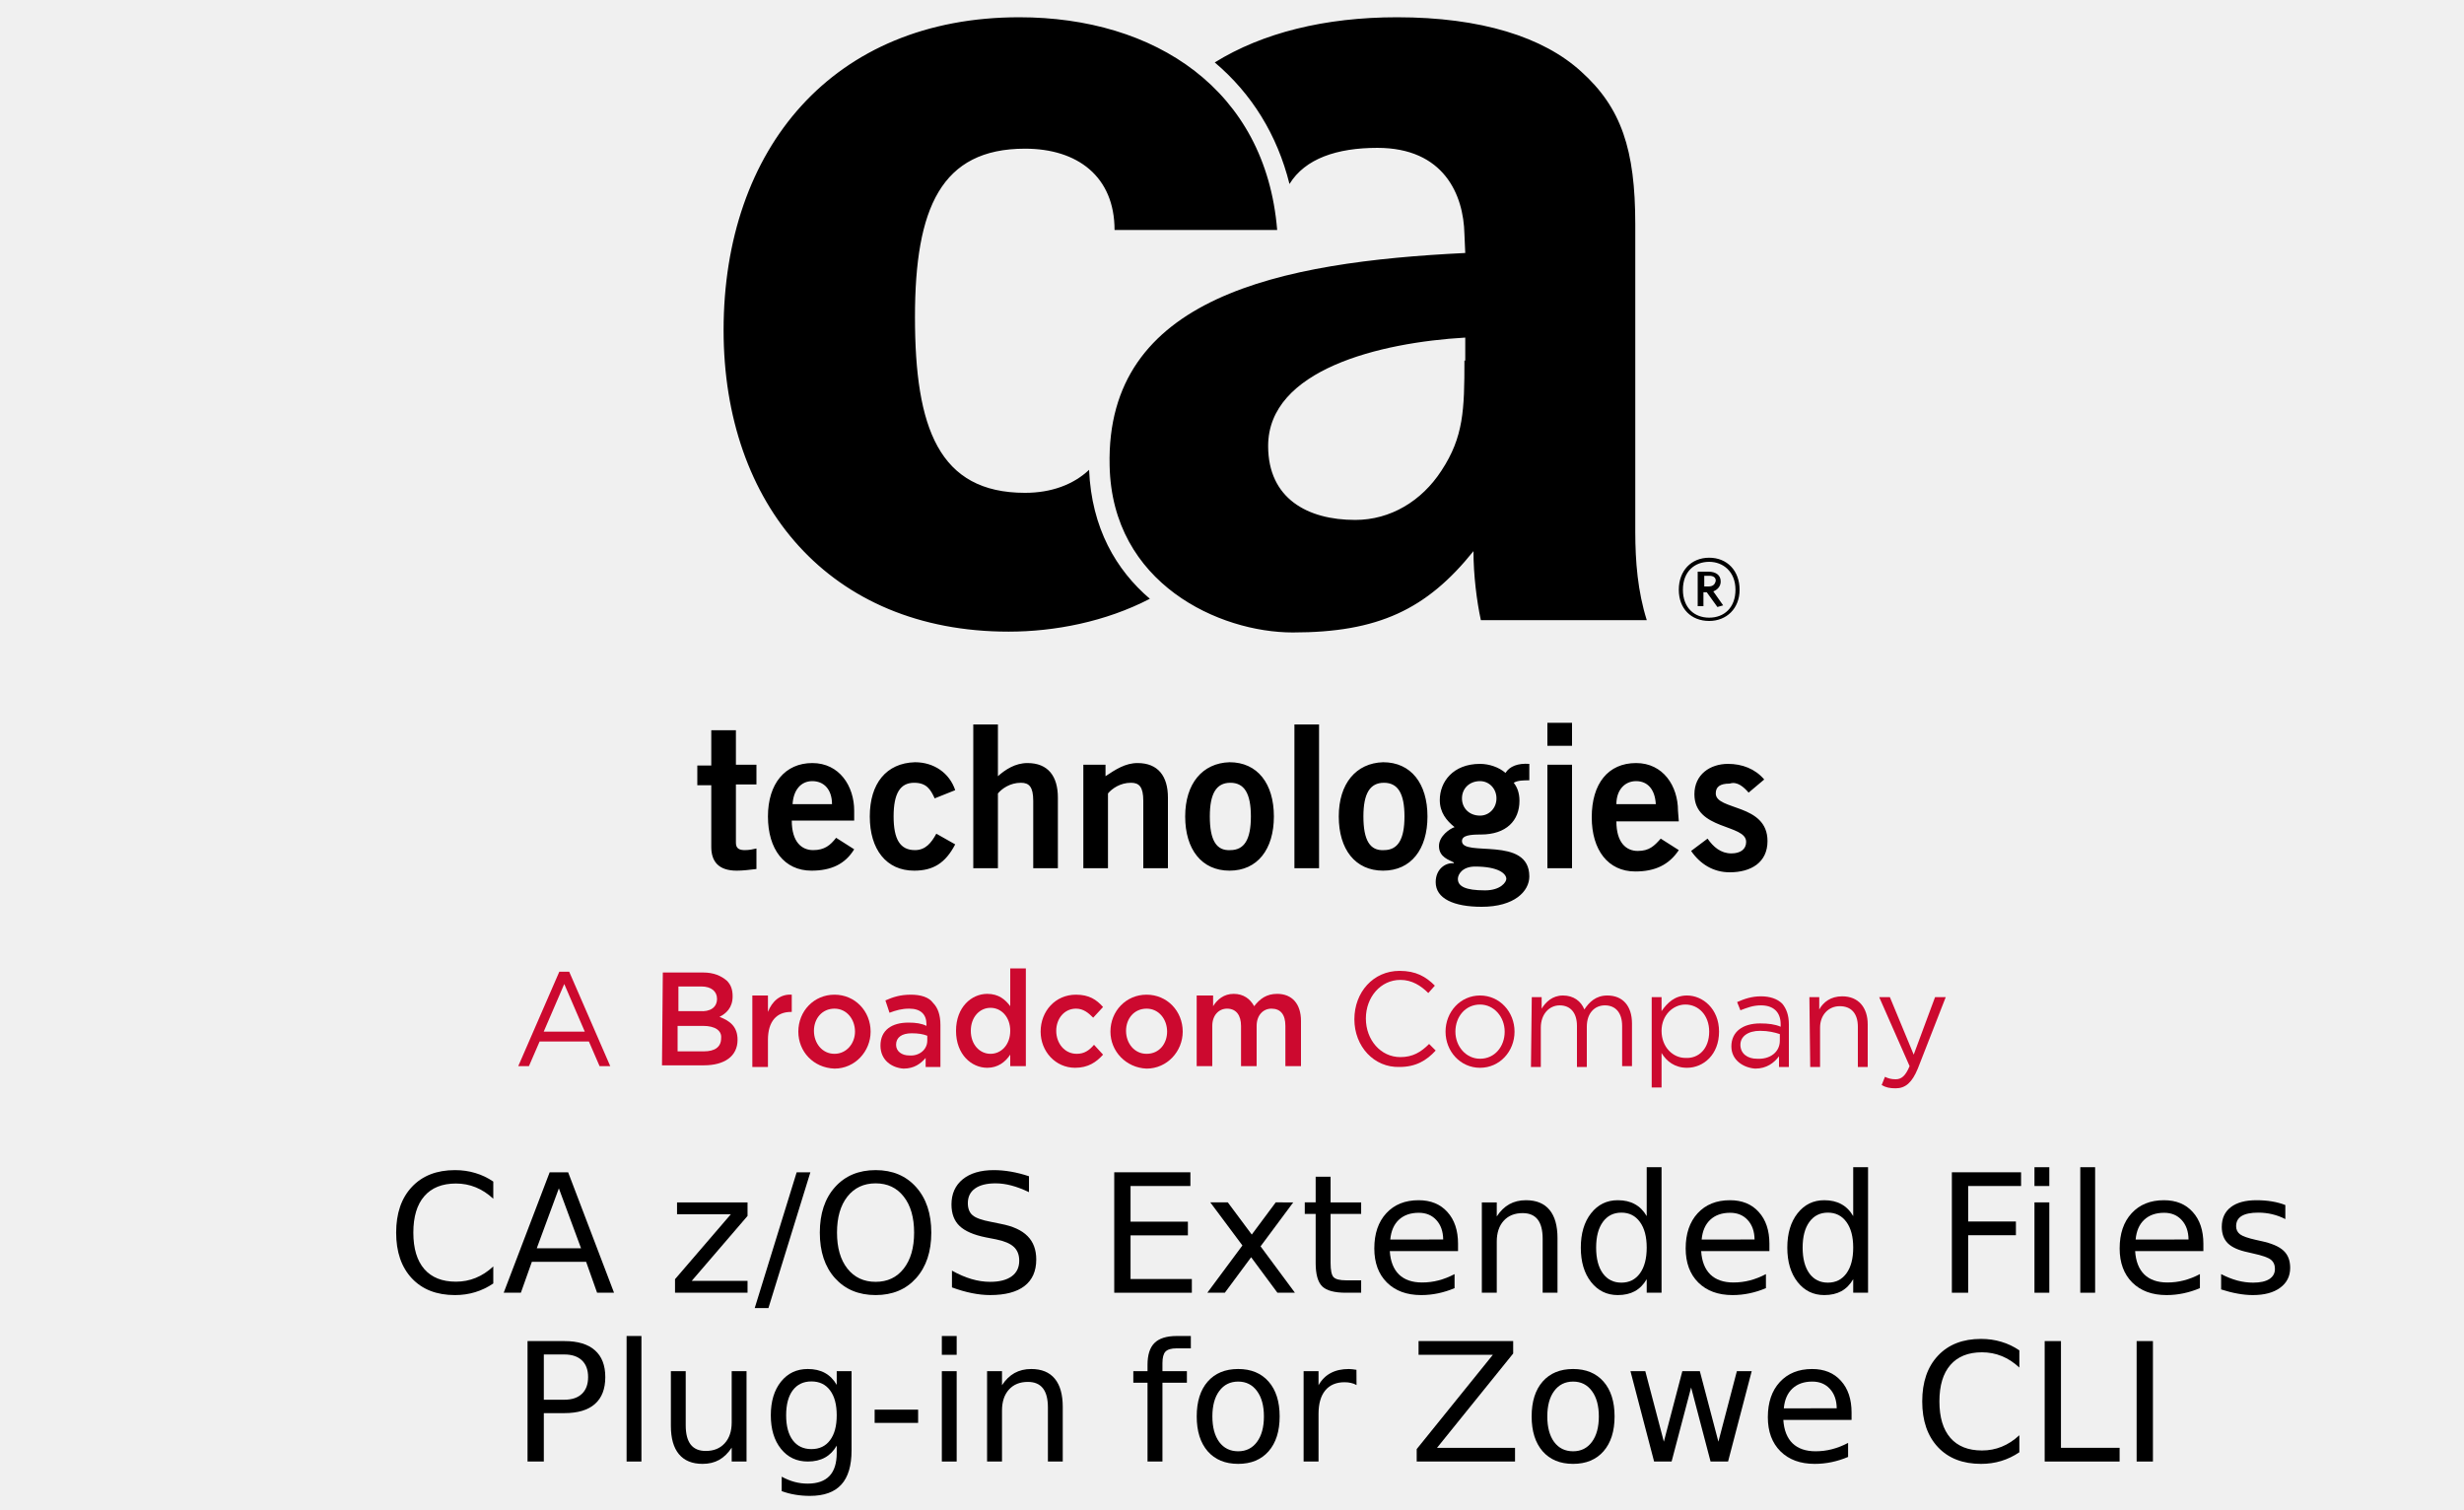
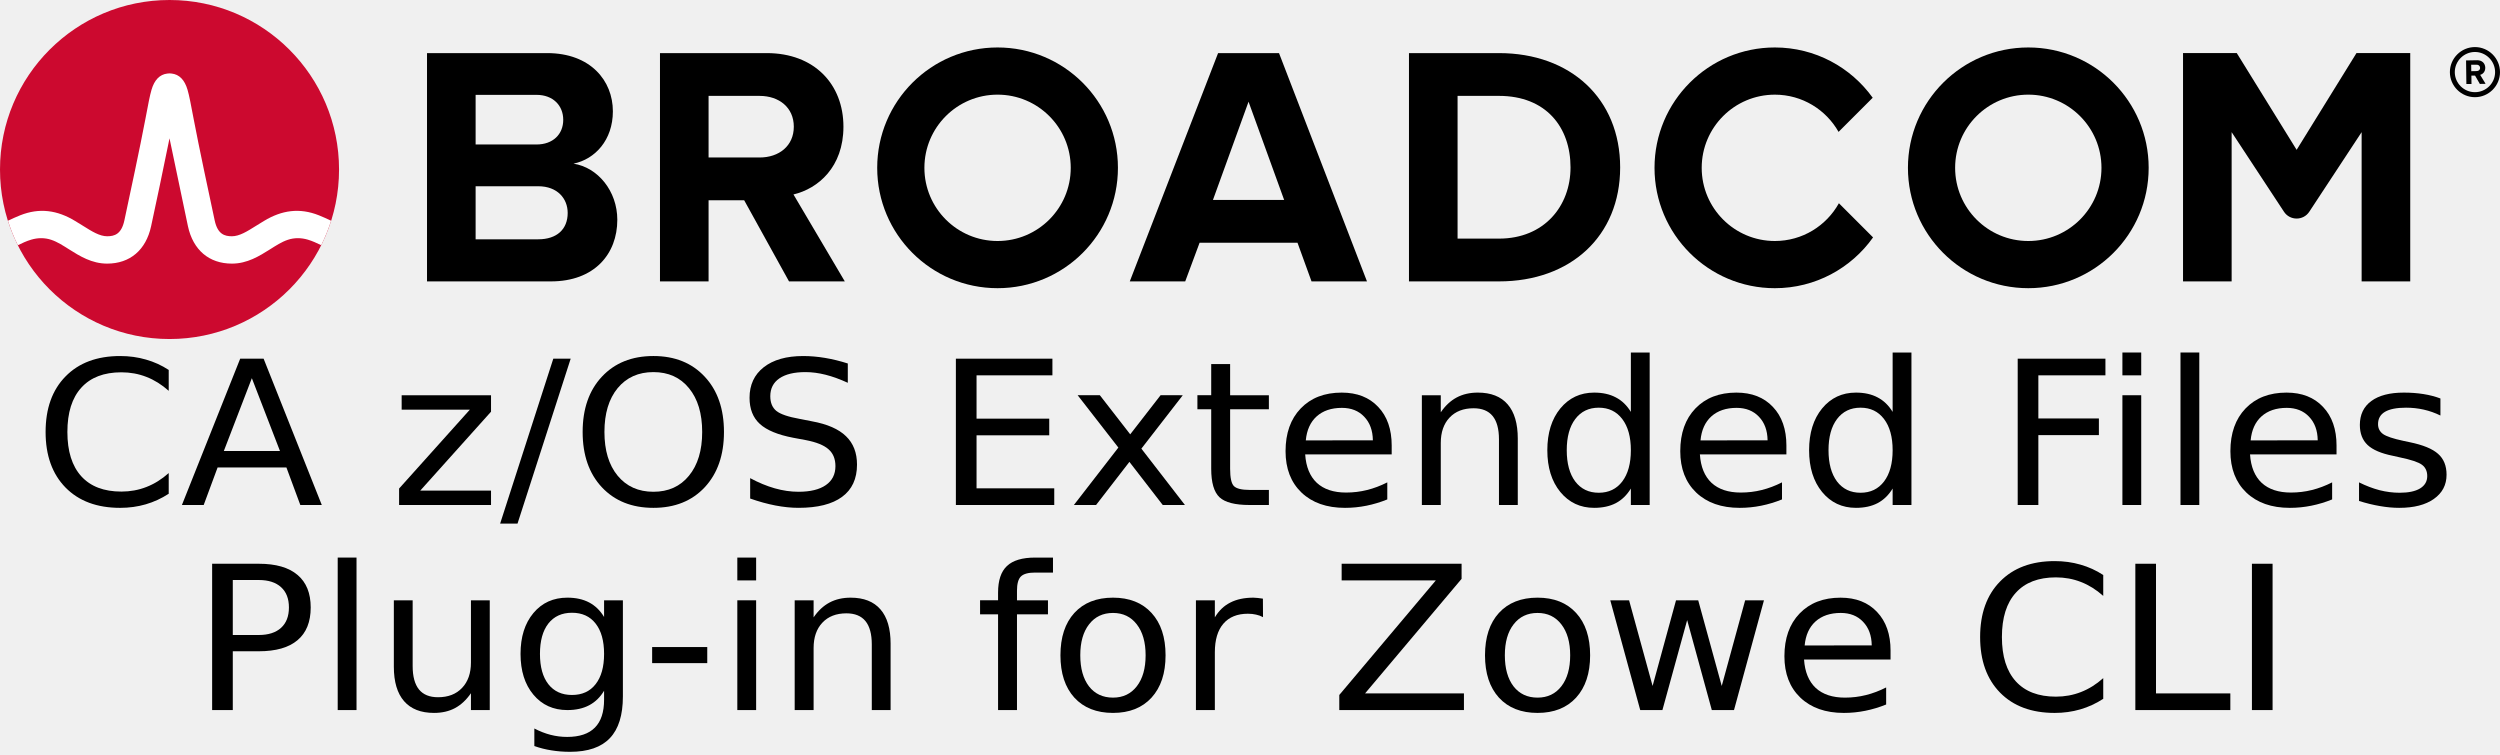
- <svg xmlns="http://www.w3.org/2000/svg" xml:space="preserve" style="enable-background:new 0 0 400 245;" viewBox="0 0 400 245" y="0px" x="0px" id="Layer_1" version="1.1">
-   <defs id="defs51" />
-   <style id="style2" type="text/css">
- 	.st0{fill-rule:evenodd;clip-rule:evenodd;fill:#CF4044;}
- 	.st1{fill:#000F9F;}
- 	.st2{fill:#CC092F;}
- 	.st3{font-family:'HelveticaNeue-Light';}
- 	.st4{font-size:26.818px;}
- 	.st5{fill:#4C83C3;}
- </style>
-   <g id="g38" transform="matrix(1.33333,0,0,-1.33333,0,489.6)">
-     <path id="path4" d="m 212.9,270.7 1.9,1.6 c -1.1,1.3 -2.7,1.9 -4.4,1.9 -2.2,0 -4.1,-1.3 -4.1,-3.7 0,-4.4 6.3,-3.6 6.3,-5.8 0,-0.9 -0.7,-1.4 -1.8,-1.4 -1.3,0 -2.2,0.8 -2.9,1.8 l -2,-1.5 c 1.1,-1.6 2.7,-2.6 4.7,-2.6 2.6,0 4.6,1.2 4.6,3.8 0,4.6 -6.3,3.7 -6.3,5.8 0,0.8 0.5,1.2 1.7,1.2 0.9,0.3 1.7,-0.4 2.3,-1.1 m -1.1,24.7 c 0,2.3 -1.5,3.9 -3.7,3.9 -2.2,0 -3.7,-1.6 -3.7,-3.9 0,-2.3 1.5,-3.8 3.7,-3.8 2.1,0 3.7,1.5 3.7,3.8 m -0.5,0 c 0,-2.2 -1.4,-3.4 -3.2,-3.4 -1.8,0 -3.2,1.2 -3.2,3.4 0,2.2 1.4,3.4 3.2,3.4 1.7,0 3.2,-1.2 3.2,-3.4 m -1.5,-1.9 -1.2,1.7 c 0.5,0.2 0.9,0.6 0.9,1.2 0,0.8 -0.6,1.2 -1.5,1.2 h -1.3 v -4.2 h 0.7 v 1.7 h 0.4 l 1.3,-1.8 z m -1.8,2.3 h -0.5 v 1.3 h 0.6 c 0.5,0 0.8,-0.2 0.8,-0.6 -0.1,-0.5 -0.4,-0.7 -0.9,-0.7 m -3.7,-27.3 c 0,3 -1.8,5.8 -5.1,5.8 -3.4,0 -5.4,-2.5 -5.4,-6.6 0,-4 2,-6.6 5.3,-6.6 2.4,0 4.1,0.8 5.3,2.6 l -2.2,1.4 c -0.8,-0.9 -1.4,-1.5 -2.8,-1.5 -1.4,0 -2.6,1 -2.6,3.6 h 7.6 z m -2.7,0.8 h -4.8 c 0,1.7 1,2.8 2.4,2.8 1.4,0 2.3,-1 2.4,-2.8 m -21.3,22.4 h 20.2 c -1.1,3.5 -1.4,7.1 -1.4,10.8 v 37.4 c 0,9.1 -1.7,14.2 -6.6,18.6 -4.6,4.2 -12.2,6.6 -22.4,6.6 -8.8,0 -16.4,-1.9 -22.2,-5.5 4.5,-3.8 7.6,-8.8 9.1,-14.8 1.9,3.1 5.8,4.4 10.7,4.4 8.1,0 10.5,-5.7 10.6,-10.5 l 0.1,-2.3 c -22.5,-1.1 -43.8,-5.3 -43.3,-25.9 0.3,-14.4 13.4,-20.3 22.3,-20.3 10.4,0 16.3,2.8 22,9.9 0,-2.9 0.4,-6.1 0.9,-8.4 m -2,31.6 c 0,-6 -0.1,-9.3 -2.8,-13.4 -2.4,-3.7 -6.2,-6 -10.5,-6 -5.8,0 -10.6,2.6 -10.6,9 0,9.3 13.6,12.6 24,13.2 v -2.8 z m -54.2,41.8 c -22.7,0 -36,-16 -36,-38.1 0,-21.2 12.9,-36.7 34.7,-36.7 5.6,0 11.8,1.2 17.2,4 -4.1,3.5 -7.1,8.6 -7.4,15.7 -1.9,-1.8 -4.6,-2.8 -7.8,-2.8 -10.5,0 -13.4,7.9 -13.4,21.4 0,13.3 3.2,20.5 13.4,20.5 6.4,0 10.9,-3.4 10.9,-9.9 h 19.8 c -1.4,17.1 -14.9,25.9 -31.4,25.9 M 86.6,278.2 V 274 h -1.7 v -2.4 h 1.7 v -7.5 c 0,-1.8 0.9,-2.9 3.1,-2.9 0.8,0 1.5,0.1 2.4,0.2 v 2.5 c -0.4,-0.1 -0.9,-0.2 -1.4,-0.2 -0.7,0 -1.1,0.2 -1.1,0.9 v 7.1 h 2.5 v 2.4 h -2.5 v 4.2 h -3 z m 6.9,-10.4 c 0,-4 2,-6.6 5.3,-6.6 2.4,0 4.1,0.8 5.2,2.6 l -2.2,1.4 c -0.7,-0.9 -1.4,-1.5 -2.8,-1.5 -1.4,0 -2.6,1 -2.6,3.6 h 7.6 v 1.2 c 0,3 -1.8,5.8 -5.1,5.8 -3.3,0 -5.4,-2.5 -5.4,-6.5 m 3,1.5 c 0.1,1.7 1,2.8 2.4,2.8 1.4,0 2.4,-1 2.4,-2.8 z m 9.4,-1.5 c 0,-4 2,-6.6 5.4,-6.6 2.3,0 3.8,0.9 5,3.2 l -2.3,1.3 c -0.6,-1.1 -1.3,-2 -2.6,-2 -1.8,0 -2.6,1.3 -2.6,4.1 0,2.8 0.8,4.1 2.5,4.1 1.5,0 2,-0.8 2.5,-1.9 l 2.5,1 c -0.7,2.1 -2.6,3.4 -4.9,3.4 -3.5,-0.1 -5.5,-2.6 -5.5,-6.6 m 15.6,11.2 h -3 v -17.5 h 3 v 9.1 c 0.5,0.6 1.5,1.3 2.8,1.3 1,0 1.5,-0.5 1.5,-2.2 v -8.2 h 3 v 8.6 c 0,2.6 -1.2,4.2 -3.7,4.2 -1.5,0 -2.7,-0.8 -3.6,-1.6 z m 13.1,-4.9 h -2.7 v -12.6 h 3 v 9.1 c 0.5,0.6 1.5,1.3 2.8,1.3 1,0 1.5,-0.5 1.5,-2.2 v -8.2 h 3 v 8.6 c 0,2.6 -1.2,4.2 -3.7,4.2 -1.5,0 -2.7,-0.8 -3.9,-1.6 z m 9.7,-6.3 c 0,-4 2,-6.6 5.4,-6.6 3.4,0 5.4,2.6 5.4,6.6 0,4 -2,6.6 -5.4,6.6 -3.3,-0.1 -5.4,-2.6 -5.4,-6.6 m 3,0 c 0,2.8 0.8,4.1 2.5,4.1 1.7,0 2.5,-1.3 2.5,-4.1 0,-2.8 -0.8,-4.1 -2.5,-4.1 -1.7,-0.1 -2.5,1.2 -2.5,4.1 m 13.3,11.2 h -3 v -17.5 h 3 v 4.4 z m 2.4,-11.2 c 0,-4 2,-6.6 5.4,-6.6 3.4,0 5.4,2.6 5.4,6.6 0,4 -2,6.6 -5.4,6.6 -3.3,-0.1 -5.4,-2.6 -5.4,-6.6 m 3,0 c 0,2.8 0.8,4.1 2.5,4.1 1.7,0 2.5,-1.3 2.5,-4.1 0,-2.8 -0.8,-4.1 -2.5,-4.1 -1.7,-0.1 -2.5,1.2 -2.5,4.1 m 8.8,-8 c 0,-2 2.2,-3 5.6,-3 4,0 5.8,1.9 5.8,3.7 0,5 -8.2,2.3 -8.2,4.3 0,0.7 1,0.8 2.3,0.8 3.1,0 4.7,1.7 4.7,4.1 0,1 -0.3,1.7 -0.7,2.2 0.5,0.3 1.2,0.3 1.9,0.3 v 2 c -1.4,0.1 -2.4,-0.3 -2.9,-1.1 -0.8,0.7 -2,1.1 -3.1,1.1 -3.3,0 -4.9,-2.2 -4.9,-4.4 0,-1.5 0.8,-2.5 1.8,-3.3 -0.6,-0.2 -1.9,-1.1 -1.9,-2.3 0,-1.4 1.3,-1.7 1.8,-2 v -0.1 c -1,0.1 -2.2,-0.7 -2.2,-2.3 M 178,270 c 0,1.2 0.9,2.1 2.2,2.1 1.1,0 2,-0.9 2,-2.1 0,-1.2 -0.9,-2.1 -2,-2.1 -1.3,0 -2.2,0.9 -2.2,2.1 m -0.5,-9.8 c 0,0.5 0.5,1.5 2.1,1.5 2.9,0 3.8,-0.9 3.8,-1.5 0,-0.4 -0.7,-1.4 -2.6,-1.4 -2.4,0 -3.3,0.5 -3.3,1.4 m 13.9,19 h -3 v -2.8 h 3 v 1.6 z m 0,-5.1 h -3 v -12.6 h 3 v 3.7 z" />
-     <path style="fill:#cc092f" id="path6" d="m 71.2,241.6 -2.5,5.8 -2.5,-5.8 z m -3.1,7.3 h 1.2 l 5,-11.5 H 73 l -1.3,3 h -6 l -1.3,-3 h -1.3 z" class="st2" />
-     <path style="fill:#cc092f" id="path8" d="m 85.6,242.3 h -3.1 v -3.1 h 3.2 c 1.3,0 2.1,0.5 2.1,1.6 v 0 c 0.1,0.9 -0.7,1.5 -2.2,1.5 m 1.7,3.3 c 0,0.9 -0.7,1.5 -1.9,1.5 h -2.8 v -3 h 2.6 c 1.2,-0.1 2.1,0.4 2.1,1.5 z m -6.6,3.2 h 4.9 c 1.3,0 2.2,-0.4 2.9,-1 0.5,-0.5 0.7,-1.1 0.7,-1.9 v 0 c 0,-1.4 -0.8,-2.1 -1.6,-2.5 1.3,-0.5 2.2,-1.2 2.2,-2.8 v 0 c 0,-2 -1.6,-3.1 -4.1,-3.1 h -5.1 z" class="st2" />
-     <path style="fill:#cc092f" id="path10" d="m 91.6,246 h 1.9 v -2 c 0.5,1.3 1.5,2.2 2.9,2.1 V 244 h -0.1 c -1.7,0 -2.8,-1.1 -2.8,-3.4 v -3.3 h -1.9 z" class="st2" />
-     <path style="fill:#cc092f" id="path12" d="m 104.1,241.6 v 0 c 0,1.5 -1,2.8 -2.5,2.8 -1.5,0 -2.5,-1.2 -2.5,-2.7 v 0 c 0,-1.5 1,-2.8 2.5,-2.8 1.5,0 2.5,1.3 2.5,2.7 m -6.9,0 v 0 c 0,2.5 1.9,4.5 4.4,4.5 2.5,0 4.4,-2 4.4,-4.5 v 0 c 0,-2.4 -1.9,-4.5 -4.4,-4.5 -2.6,0.1 -4.4,2.1 -4.4,4.5" class="st2" />
-     <path style="fill:#cc092f" id="path14" d="m 112.9,240.5 v 0.6 c -0.5,0.2 -1.1,0.3 -1.9,0.3 -1.2,0 -1.9,-0.5 -1.9,-1.4 v 0 c 0,-0.8 0.7,-1.3 1.6,-1.3 1.2,-0.1 2.2,0.7 2.2,1.8 m -5.7,-0.6 v 0 c 0,1.9 1.4,2.8 3.4,2.8 0.9,0 1.6,-0.1 2.2,-0.4 v 0.2 c 0,1.2 -0.7,1.9 -2.1,1.9 -0.9,0 -1.6,-0.2 -2.4,-0.5 l -0.5,1.5 c 0.9,0.4 1.8,0.7 3.1,0.7 1.2,0 2.2,-0.3 2.7,-1 0.6,-0.6 0.9,-1.5 0.9,-2.7 v -5.1 h -1.8 v 1.1 c -0.6,-0.7 -1.4,-1.3 -2.7,-1.3 -1.4,0.1 -2.8,1 -2.8,2.8" class="st2" />
-     <path style="fill:#cc092f" id="path16" d="m 123,241.7 v 0 c 0,1.7 -1.1,2.8 -2.4,2.8 -1.3,0 -2.4,-1.1 -2.4,-2.8 v 0 c 0,-1.7 1.1,-2.8 2.4,-2.8 1.3,0 2.4,1.1 2.4,2.8 m -6.6,0 v 0 c 0,2.9 1.9,4.5 3.8,4.5 1.4,0 2.2,-0.7 2.8,-1.5 v 4.6 h 1.9 V 237.4 H 123 v 1.4 c -0.6,-0.9 -1.5,-1.6 -2.8,-1.6 -1.9,0 -3.8,1.6 -3.8,4.5" class="st2" />
-     <path style="fill:#cc092f" id="path18" d="m 126.7,241.6 v 0 c 0,2.5 1.8,4.5 4.3,4.5 1.6,0 2.5,-0.6 3.3,-1.5 l -1.2,-1.3 c -0.6,0.6 -1.2,1.1 -2.1,1.1 -1.4,0 -2.4,-1.2 -2.4,-2.7 v 0 c 0,-1.5 1,-2.8 2.5,-2.8 0.9,0 1.5,0.4 2.1,1.1 l 1.1,-1.2 c -0.8,-0.9 -1.8,-1.6 -3.4,-1.6 -2.4,0 -4.2,2 -4.2,4.4" class="st2" />
-     <path style="fill:#cc092f" id="path20" d="m 142.1,241.6 v 0 c 0,1.5 -1,2.8 -2.5,2.8 -1.5,0 -2.5,-1.2 -2.5,-2.7 v 0 c 0,-1.5 1,-2.8 2.5,-2.8 1.6,0 2.5,1.3 2.5,2.7 m -6.9,0 v 0 c 0,2.5 1.9,4.5 4.4,4.5 2.5,0 4.4,-2 4.4,-4.5 v 0 c 0,-2.4 -1.9,-4.5 -4.4,-4.5 -2.5,0.1 -4.4,2.1 -4.4,4.5" class="st2" />
-     <path style="fill:#cc092f" id="path22" d="m 145.8,246 h 1.9 v -1.3 c 0.5,0.8 1.3,1.5 2.5,1.5 1.2,0 2,-0.6 2.5,-1.5 0.7,0.9 1.5,1.5 2.8,1.5 1.8,0 2.9,-1.2 2.9,-3.3 v -5.5 h -1.9 v 4.9 c 0,1.4 -0.6,2.1 -1.7,2.1 -1,0 -1.8,-0.8 -1.8,-2.1 v -4.9 h -1.9 v 4.9 c 0,1.3 -0.6,2.1 -1.7,2.1 -1,0 -1.8,-0.8 -1.8,-2.1 v -4.9 h -1.9 v 8.6 z" class="st2" />
-     <path style="fill:#cc092f" id="path24" d="m 164.9,243.1 v 0 c 0,3.3 2.3,5.9 5.5,5.9 2,0 3.2,-0.7 4.3,-1.8 l -0.8,-0.9 c -0.9,0.9 -2,1.6 -3.4,1.6 -2.4,0 -4.2,-2.1 -4.2,-4.7 v 0 c 0,-2.6 1.8,-4.7 4.2,-4.7 1.5,0 2.5,0.6 3.5,1.6 l 0.8,-0.8 c -1.1,-1.2 -2.4,-2 -4.4,-2 -3.1,-0.1 -5.5,2.5 -5.5,5.8" class="st2" />
-     <path style="fill:#cc092f" id="path26" d="m 183.2,241.6 v 0 c 0,1.8 -1.3,3.3 -3,3.3 -1.8,0 -3,-1.5 -3,-3.3 v 0 c 0,-1.8 1.3,-3.3 3,-3.3 1.8,0 3,1.5 3,3.3 m -7.2,0 v 0 c 0,2.4 1.8,4.4 4.2,4.4 2.4,0 4.2,-2 4.2,-4.4 v 0 c 0,-2.4 -1.8,-4.4 -4.2,-4.4 -2.4,0 -4.2,2 -4.2,4.4" class="st2" />
-     <path style="fill:#cc092f" id="path28" d="m 186.5,245.8 h 1.2 v -1.4 c 0.5,0.8 1.3,1.6 2.6,1.6 1.3,0 2.2,-0.7 2.6,-1.7 0.6,0.9 1.4,1.7 2.8,1.7 1.9,0 3,-1.3 3,-3.4 v -5.2 h -1.2 v 4.9 c 0,1.6 -0.8,2.5 -2.1,2.5 -1.2,0 -2.2,-0.9 -2.2,-2.6 v -4.9 H 192 v 5 c 0,1.6 -0.8,2.5 -2.1,2.5 -1.3,0 -2.3,-1.1 -2.3,-2.7 v -4.8 h -1.2 z" class="st2" />
-     <path style="fill:#cc092f" id="path30" d="m 208.1,241.6 v 0 c 0,2 -1.3,3.3 -2.9,3.3 -1.5,0 -2.9,-1.3 -2.9,-3.2 v 0 c 0,-2 1.4,-3.3 2.9,-3.3 1.6,-0.1 2.9,1.1 2.9,3.2 m -7,4.2 h 1.2 v -1.7 c 0.7,1 1.6,1.9 3.1,1.9 1.9,0 3.9,-1.6 3.9,-4.4 v 0 c 0,-2.8 -1.9,-4.4 -3.9,-4.4 -1.5,0 -2.5,0.8 -3.1,1.8 v -4.2 h -1.2 z" class="st2" />
-     <path style="fill:#cc092f" id="path32" d="m 216.7,240.5 v 0.8 c -0.6,0.2 -1.4,0.4 -2.4,0.4 -1.5,0 -2.4,-0.7 -2.4,-1.7 v 0 c 0,-1.1 0.9,-1.7 2,-1.7 1.6,-0.1 2.8,0.8 2.8,2.2 m -5.9,-0.7 v 0 c 0,1.8 1.4,2.8 3.5,2.8 1,0 1.8,-0.1 2.5,-0.4 v 0.3 c 0,1.5 -0.9,2.3 -2.4,2.3 -1,0 -1.7,-0.3 -2.5,-0.6 l -0.4,1 c 0.9,0.4 1.8,0.7 2.9,0.7 1.1,0 2,-0.3 2.6,-0.9 0.5,-0.6 0.8,-1.4 0.8,-2.5 v -5.2 h -1.2 v 1.3 c -0.6,-0.8 -1.5,-1.5 -2.9,-1.5 -1.4,0.1 -2.9,1 -2.9,2.7" class="st2" />
-     <path style="fill:#cc092f" id="path34" d="m 220.3,245.8 h 1.2 v -1.5 c 0.5,0.9 1.4,1.6 2.8,1.6 2,0 3.1,-1.4 3.1,-3.4 v -5.2 h -1.2 v 4.9 c 0,1.6 -0.8,2.5 -2.2,2.5 -1.4,0 -2.4,-1.1 -2.4,-2.6 v -4.8 h -1.2 z" class="st2" />
-     <path style="fill:#cc092f" id="path36" d="m 235.6,245.8 h 1.3 l -3.4,-8.7 c -0.7,-1.7 -1.5,-2.4 -2.7,-2.4 -0.7,0 -1.2,0.1 -1.7,0.4 l 0.4,1 c 0.4,-0.2 0.8,-0.3 1.3,-0.3 0.7,0 1.2,0.4 1.7,1.6 l -3.7,8.4 h 1.3 l 2.9,-7 z" class="st2" />
-   </g>
-   <g id="g46">
-     <g id="text44" style="" transform="translate(62.8067,209.8506)" aria-label="CA z/OS Extended Files Plug-in for Zowe CLI">
+ <svg xmlns="http://www.w3.org/2000/svg" xmlns:xlink="http://www.w3.org/1999/xlink" id="svg2" height="72.253" width="239.437" version="1.1">
+   <defs id="defs477" />
+   <path id="path4" d="m 237.037,8.828 c -1.06,0 -1.93,-0.86 -1.93,-1.92 0,-1.06 0.87,-1.93 1.93,-1.93 1.06,0 1.93,0.87 1.93,1.93 0,1.06 -0.87,1.92 -1.93,1.92 m 0,-4.32 c -1.32,0 -2.4,1.08 -2.4,2.4 0,1.32 1.08,2.4 2.4,2.4 1.32,0 2.4,-1.08 2.4,-2.4 0,-1.32 -1.08,-2.4 -2.4,-2.4" />
+   <path id="path6" d="m 237.197,6.808 -0.51,0.01 -0.01,-0.62 h 0.51 c 0.19,-0.01 0.34,0.11 0.34,0.3 0.01,0.19 -0.14,0.31 -0.33,0.31 m 0.83,-0.32 c -0.01,-0.42 -0.3,-0.72 -0.77,-0.72 l -1.07,0.02 0.03,2.26 h 0.49 l -0.01,-0.81 h 0.35 l 0.46,0.8 0.55,-0.01 -0.52,-0.86 c 0.24,-0.06 0.49,-0.28 0.49,-0.68" />
+   <path id="path10" d="m 51.551,22.919 h -5.999 V 9.085 h 5.835 c 1.574,0 2.557,1.016 2.557,2.393 0,1.377 -0.983,2.36 -2.557,2.36 h -6.67 v 4 h 6.834 c 1.836,0 2.819,1.18 2.819,2.556 0,1.574 -1.049,2.525 -2.819,2.525 m 3.376,-7.245 c 2.066,-0.426 3.771,-2.262 3.771,-5.015 0,-2.918 -2.131,-5.573 -6.295,-5.573 h -11.506 V 26.951 h 11.867 c 4.163,0 6.359,-2.623 6.359,-5.901 0,-2.754 -1.868,-5.015 -4.196,-5.376" />
+   <path id="path12" d="m 72.749,15.084 h -5.033 v 4.098 h 3.558 l 4.294,7.769 h 5.343 l -4.917,-8.327 c 2.361,-0.557 4.786,-2.622 4.786,-6.49 m 0,0 c 0,-4.065 -2.786,-7.048 -7.343,-7.048 h -10.228 V 26.951 h 4.655 V 9.184 h 4.885 c 1.869,0 3.278,1.114 3.278,2.95 0,1.836 -1.409,2.95 -3.278,2.95" />
+   <path id="path14" d="m 116.17,19.149 3.409,-9.408 3.41,9.408 z m 0.492,-14.063 -8.458,21.865 h 5.31 l 1.377,-3.704 h 9.376 l 1.344,3.704 h 5.311 L 122.497,5.086 Z" />
+   <path id="path16" d="m 143.566,22.853 h -3.967 V 9.183 h 3.967 c 4.491,0 6.851,2.983 6.851,6.852 0,3.704 -2.524,6.818 -6.851,6.818 m 0,-17.767 h -8.622 V 26.951 h 8.622 c 6.851,0 11.604,-4.327 11.604,-10.916 0,-6.589 -4.753,-10.949 -11.604,-10.949" />
+   <path id="path18" d="m 225.693,5.081 -5.734,9.27 -5.734,-9.27 h -5.146 V 26.95 h 4.656 v -14.293 l 5.012,7.622 c 0.574,0.871 1.851,0.871 2.424,0 l 5.013,-7.622 v 14.293 h 4.656 V 5.081 Z" />
+   <path id="path20" d="m 95.542,23.082 c -3.871,0 -7.008,-3.138 -7.008,-7.008 0,-3.871 3.137,-7.009 7.008,-7.009 3.87,0 7.008,3.138 7.008,7.009 0,3.87 -3.138,7.008 -7.008,7.008 m 0,-18.536 c -6.367,0 -11.528,5.161 -11.528,11.528 0,6.366 5.161,11.527 11.528,11.527 6.366,0 11.528,-5.161 11.528,-11.527 0,-6.367 -5.162,-11.528 -11.528,-11.528" />
+   <path id="path22" d="m 176.12,19.465 c -1.195,2.156 -3.492,3.617 -6.132,3.617 -3.87,0 -7.008,-3.138 -7.008,-7.008 0,-3.871 3.138,-7.008 7.008,-7.008 2.618,0 4.897,1.438 6.1,3.565 l 3.27,-3.269 c -2.092,-2.915 -5.508,-4.816 -9.37,-4.816 -6.367,0 -11.527,5.161 -11.527,11.528 0,6.366 5.16,11.528 11.527,11.528 3.883,0 7.316,-1.922 9.404,-4.865 z" />
+   <use height="100%" width="100%" y="0" x="0" id="use8" transform="translate(98.7182)" xlink:href="#path20" />
+   <ellipse id="ellipse24" fill="#cc092f" ry="16.235" rx="16.236" cy="16.235" cx="16.236" />
+   <path id="path26" fill="#ffffff" d="m 30.542,20.621 c -1.857,-0.74 -3.557,-0.492 -5.261,0.541 0,0 -0.621,0.379 -0.807,0.496 -0.794,0.498 -1.543,0.97 -2.263,0.97 -0.687,0 -1.363,-0.184 -1.649,-1.513 -0.446,-2.073 -1.534,-7.167 -2.009,-9.69 -0.279,-1.483 -0.432,-2.282 -0.591,-2.825 -0.28,-0.954 -0.792,-1.473 -1.519,-1.556 0,0 -0.114,-0.016 -0.207,-0.016 -0.092,0 -0.218,0.018 -0.218,0.018 -0.72,0.086 -1.229,0.605 -1.507,1.554 -0.159,0.543 -0.312,1.342 -0.591,2.825 -0.475,2.523 -1.563,7.617 -2.009,9.69 -0.286,1.329 -0.962,1.513 -1.649,1.513 -0.72,0 -1.469,-0.472 -2.263,-0.97 -0.186,-0.117 -0.808,-0.496 -0.808,-0.496 -1.703,-1.033 -3.404,-1.281 -5.26,-0.541 -0.401,0.16 -0.796,0.339 -1.172,0.52 0.257,0.806 0.577,1.599 0.95,2.344 0.411,-0.202 0.842,-0.402 1.282,-0.532 0.634,-0.187 1.284,-0.197 1.914,0.014 0.612,0.205 1.157,0.568 1.7,0.909 1.023,0.643 2.182,1.372 3.657,1.372 2.186,0 3.72,-1.305 4.21,-3.581 0.38,-1.764 1.222,-5.702 1.763,-8.418 0,0 1.386,6.654 1.765,8.418 0.49,2.276 2.025,3.581 4.211,3.581 1.475,0 2.634,-0.729 3.657,-1.372 0.543,-0.341 1.088,-0.704 1.7,-0.909 0.629,-0.211 1.28,-0.201 1.914,-0.014 0.44,0.13 0.87,0.331 1.281,0.533 0.374,-0.745 0.693,-1.539 0.95,-2.345 -0.376,-0.181 -0.77,-0.36 -1.171,-0.52" />
+   <g transform="matrix(0.7478825,0,0,0.7168075,-43.73047,-102.0562)" id="g46">
+     <g id="text44" transform="translate(62.8067,209.8506)" aria-label="CA z/OS Extended Files Plug-in for Zowe CLI">
      <path id="path55" style="font-size:26.818px;font-family:HelveticaNeue-Light" d="m 17.272,-18.045 v 2.789 q -1.336,-1.244 -2.855,-1.859 -1.506,-0.615 -3.208,-0.615 -3.352,0 -5.133,2.056 -1.781,2.043 -1.781,5.919 0,3.863 1.781,5.919 1.781,2.043 5.133,2.043 1.702,0 3.208,-0.615 1.519,-0.615 2.855,-1.859 v 2.763 q -1.388,0.943 -2.946,1.414 -1.545,0.471 -3.274,0.471 -4.439,0 -6.993,-2.711 -2.554,-2.724 -2.554,-7.425 0,-4.714 2.554,-7.425 2.554,-2.724 6.993,-2.724 1.755,0 3.3,0.471 1.558,0.458 2.92,1.388 z" />
      <path id="path57" style="font-size:26.818px;font-family:HelveticaNeue-Light" d="m 27.918,-16.945 -3.588,9.73 h 7.189 z m -1.493,-2.606 h 2.999 L 36.875,0 H 34.125 L 32.344,-5.015 H 23.532 L 21.751,0 h -2.789 z" />
      <path id="path59" style="font-size:26.818px;font-family:HelveticaNeue-Light" d="m 47.102,-14.666 h 11.445 v 2.2 l -9.062,10.541 h 9.062 V 0 H 46.775 v -2.2 l 9.062,-10.541 h -8.734 z" />
      <path id="path61" style="font-size:26.818px;font-family:HelveticaNeue-Light" d="m 66.522,-19.551 h 2.226 L 61.939,2.488 h -2.226 z" />
      <path id="path63" style="font-size:26.818px;font-family:HelveticaNeue-Light" d="m 79.342,-17.757 q -2.881,0 -4.583,2.148 -1.689,2.148 -1.689,5.853 0,3.693 1.689,5.84 1.702,2.148 4.583,2.148 2.881,0 4.557,-2.148 1.689,-2.148 1.689,-5.84 0,-3.706 -1.689,-5.853 -1.676,-2.148 -4.557,-2.148 z m 0,-2.148 q 4.112,0 6.574,2.763 2.462,2.75 2.462,7.386 0,4.623 -2.462,7.386 -2.462,2.75 -6.574,2.75 -4.125,0 -6.6,-2.75 -2.462,-2.75 -2.462,-7.386 0,-4.636 2.462,-7.386 2.475,-2.763 6.6,-2.763 z" />
      <path id="path65" style="font-size:26.818px;font-family:HelveticaNeue-Light" d="m 104.236,-18.909 v 2.58 q -1.506,-0.72 -2.842,-1.074 -1.336,-0.354 -2.58,-0.354 -2.161,0 -3.339,0.838 -1.165,0.838 -1.165,2.383 0,1.296 0.773,1.964 0.786,0.655 2.959,1.061 l 1.598,0.327 q 2.959,0.563 4.361,1.99 1.414,1.414 1.414,3.798 0,2.842 -1.912,4.308 -1.899,1.467 -5.578,1.467 -1.388,0 -2.959,-0.314 -1.558,-0.314 -3.234,-0.93 V -3.588 q 1.611,0.904 3.156,1.362 1.545,0.458 3.038,0.458 2.265,0 3.496,-0.89 1.231,-0.89 1.231,-2.54 0,-1.44 -0.89,-2.252 -0.877,-0.812 -2.894,-1.218 l -1.611,-0.314 q -2.959,-0.589 -4.282,-1.846 -1.323,-1.257 -1.323,-3.496 0,-2.593 1.82,-4.086 1.833,-1.493 5.042,-1.493 1.375,0 2.802,0.249 1.427,0.249 2.92,0.746 z" />
      <path id="path67" style="font-size:26.818px;font-family:HelveticaNeue-Light" d="m 118.077,-19.551 h 12.362 v 2.226 h -9.716 v 5.788 h 9.31 v 2.226 h -9.31 v 7.084 h 9.952 V 0 H 118.077 Z" />
      <path id="path69" style="font-size:26.818px;font-family:HelveticaNeue-Light" d="M 147.135,-14.666 141.831,-7.53 147.41,0 h -2.842 L 140.299,-5.762 136.03,0 h -2.842 l 5.696,-7.674 -5.212,-6.993 h 2.842 l 3.889,5.225 3.889,-5.225 z" />
      <path id="path71" style="font-size:26.818px;font-family:HelveticaNeue-Light" d="m 153.197,-18.83 v 4.164 h 4.963 v 1.873 h -4.963 v 7.962 q 0,1.794 0.485,2.305 0.498,0.511 2.004,0.511 h 2.475 V 0 h -2.475 q -2.789,0 -3.85,-1.034 -1.061,-1.048 -1.061,-3.798 v -7.962 h -1.768 v -1.873 h 1.768 v -4.164 z" />
      <path id="path73" style="font-size:26.818px;font-family:HelveticaNeue-Light" d="m 173.887,-7.936 v 1.179 h -11.078 q 0.157,2.488 1.493,3.798 1.349,1.296 3.745,1.296 1.388,0 2.684,-0.34 1.309,-0.34 2.593,-1.021 v 2.279 q -1.296,0.55 -2.658,0.838 -1.362,0.288 -2.763,0.288 -3.509,0 -5.565,-2.043 -2.043,-2.043 -2.043,-5.526 0,-3.601 1.938,-5.709 1.951,-2.121 5.251,-2.121 2.959,0 4.675,1.912 1.729,1.899 1.729,5.172 z m -2.409,-0.707 q -0.026,-1.977 -1.113,-3.156 -1.074,-1.179 -2.855,-1.179 -2.017,0 -3.234,1.139 -1.205,1.139 -1.388,3.208 z" />
      <path id="path75" style="font-size:26.818px;font-family:HelveticaNeue-Light" d="M 190.034,-8.852 V 0 h -2.409 v -8.774 q 0,-2.082 -0.812,-3.117 -0.812,-1.034 -2.436,-1.034 -1.951,0 -3.077,1.244 -1.126,1.244 -1.126,3.392 V 0 h -2.423 v -14.666 h 2.423 v 2.279 q 0.864,-1.323 2.03,-1.977 1.179,-0.655 2.711,-0.655 2.527,0 3.824,1.571 1.296,1.558 1.296,4.596 z" />
      <path id="path77" style="font-size:26.818px;font-family:HelveticaNeue-Light" d="m 204.516,-12.44 v -7.936 h 2.409 V 0 h -2.409 v -2.2 q -0.76,1.309 -1.925,1.951 -1.152,0.629 -2.776,0.629 -2.658,0 -4.334,-2.121 -1.663,-2.121 -1.663,-5.578 0,-3.457 1.663,-5.578 1.676,-2.121 4.334,-2.121 1.624,0 2.776,0.642 1.165,0.629 1.925,1.938 z m -8.211,5.12 q 0,2.658 1.087,4.177 1.1,1.506 3.012,1.506 1.912,0 3.012,-1.506 1.1,-1.519 1.1,-4.177 0,-2.658 -1.1,-4.164 -1.1,-1.519 -3.012,-1.519 -1.912,0 -3.012,1.519 -1.087,1.506 -1.087,4.164 z" />
      <path id="path79" style="font-size:26.818px;font-family:HelveticaNeue-Light" d="m 224.434,-7.936 v 1.179 h -11.078 q 0.157,2.488 1.493,3.798 1.349,1.296 3.745,1.296 1.388,0 2.684,-0.34 1.309,-0.34 2.593,-1.021 v 2.279 q -1.296,0.55 -2.658,0.838 -1.362,0.288 -2.763,0.288 -3.509,0 -5.565,-2.043 -2.043,-2.043 -2.043,-5.526 0,-3.601 1.938,-5.709 1.951,-2.121 5.251,-2.121 2.959,0 4.675,1.912 1.729,1.899 1.729,5.172 z m -2.409,-0.707 q -0.026,-1.977 -1.113,-3.156 -1.074,-1.179 -2.855,-1.179 -2.017,0 -3.234,1.139 -1.205,1.139 -1.388,3.208 z" />
      <path id="path81" style="font-size:26.818px;font-family:HelveticaNeue-Light" d="m 238.039,-12.44 v -7.936 h 2.409 V 0 h -2.409 v -2.2 q -0.759,1.309 -1.925,1.951 -1.152,0.629 -2.776,0.629 -2.658,0 -4.334,-2.121 -1.663,-2.121 -1.663,-5.578 0,-3.457 1.663,-5.578 1.676,-2.121 4.334,-2.121 1.624,0 2.776,0.642 1.165,0.629 1.925,1.938 z m -8.211,5.12 q 0,2.658 1.087,4.177 1.1,1.506 3.012,1.506 1.912,0 3.012,-1.506 1.1,-1.519 1.1,-4.177 0,-2.658 -1.1,-4.164 -1.1,-1.519 -3.012,-1.519 -1.912,0 -3.012,1.519 -1.087,1.506 -1.087,4.164 z" />
      <path id="path83" style="font-size:26.818px;font-family:HelveticaNeue-Light" d="m 254.055,-19.551 h 11.235 v 2.226 h -8.59 v 5.762 h 7.752 v 2.226 h -7.752 V 0 h -2.645 z" />
      <path id="path85" style="font-size:26.818px;font-family:HelveticaNeue-Light" d="m 267.464,-14.666 h 2.409 V 0 h -2.409 z m 0,-5.709 h 2.409 v 3.051 h -2.409 z" />
      <path id="path87" style="font-size:26.818px;font-family:HelveticaNeue-Light" d="m 274.902,-20.376 h 2.409 V 0 h -2.409 z" />
      <path id="path89" style="font-size:26.818px;font-family:HelveticaNeue-Light" d="m 294.885,-7.936 v 1.179 h -11.078 q 0.157,2.488 1.493,3.798 1.349,1.296 3.745,1.296 1.388,0 2.684,-0.34 1.309,-0.34 2.593,-1.021 v 2.279 q -1.296,0.55 -2.658,0.838 -1.362,0.288 -2.763,0.288 -3.509,0 -5.565,-2.043 -2.043,-2.043 -2.043,-5.526 0,-3.601 1.938,-5.709 1.951,-2.121 5.251,-2.121 2.959,0 4.675,1.912 1.729,1.899 1.729,5.172 z m -2.409,-0.707 q -0.026,-1.977 -1.113,-3.156 -1.074,-1.179 -2.855,-1.179 -2.017,0 -3.234,1.139 -1.205,1.139 -1.388,3.208 z" />
      <path id="path91" style="font-size:26.818px;font-family:HelveticaNeue-Light" d="m 308.189,-14.234 v 2.279 q -1.021,-0.524 -2.121,-0.786 -1.1,-0.262 -2.279,-0.262 -1.794,0 -2.698,0.55 -0.89,0.55 -0.89,1.65 0,0.838 0.642,1.323 0.642,0.471 2.58,0.904 l 0.825,0.183 q 2.567,0.55 3.64,1.558 1.087,0.995 1.087,2.789 0,2.043 -1.624,3.234 -1.611,1.192 -4.439,1.192 -1.179,0 -2.462,-0.236 -1.27,-0.223 -2.684,-0.681 V -3.025 q 1.336,0.694 2.632,1.048 1.296,0.34 2.567,0.34 1.702,0 2.619,-0.576 0.917,-0.589 0.917,-1.65 0,-0.982 -0.668,-1.506 -0.655,-0.524 -2.894,-1.008 l -0.838,-0.196 q -2.239,-0.471 -3.234,-1.44 -0.995,-0.982 -0.995,-2.684 0,-2.069 1.467,-3.195 1.467,-1.126 4.164,-1.126 1.336,0 2.514,0.196 1.179,0.196 2.174,0.589 z" />
      <path id="path93" style="font-size:26.818px;font-family:HelveticaNeue-Light" d="m 25.477,10.023 v 7.346 h 3.326 q 1.846,0 2.855,-0.956 1.008,-0.956 1.008,-2.724 0,-1.755 -1.008,-2.711 -1.008,-0.956 -2.855,-0.956 z M 22.832,7.849 h 5.971 q 3.287,0 4.963,1.493 1.689,1.48 1.689,4.348 0,2.894 -1.689,4.374 -1.676,1.48 -4.963,1.48 h -3.326 V 27.4 H 22.832 Z" />
      <path id="path95" style="font-size:26.818px;font-family:HelveticaNeue-Light" d="M 38.913,7.024 H 41.322 V 27.4 h -2.409 z" />
      <path id="path97" style="font-size:26.818px;font-family:HelveticaNeue-Light" d="m 46.102,21.612 v -8.878 h 2.409 v 8.787 q 0,2.082 0.812,3.13 0.812,1.034 2.436,1.034 1.951,0 3.077,-1.244 1.139,-1.244 1.139,-3.392 v -8.315 h 2.409 V 27.4 h -2.409 v -2.252 q -0.877,1.336 -2.043,1.99 -1.152,0.642 -2.684,0.642 -2.527,0 -3.837,-1.571 -1.309,-1.571 -1.309,-4.596 z m 6.063,-9.232 z" />
      <path id="path99" style="font-size:26.818px;font-family:HelveticaNeue-Light" d="m 73.025,19.897 q 0,-2.619 -1.087,-4.059 -1.074,-1.44 -3.025,-1.44 -1.938,0 -3.025,1.44 -1.074,1.44 -1.074,4.059 0,2.606 1.074,4.046 1.087,1.44 3.025,1.44 1.951,0 3.025,-1.44 1.087,-1.44 1.087,-4.046 z m 2.409,5.683 q 0,3.745 -1.663,5.565 -1.663,1.833 -5.094,1.833 -1.27,0 -2.396,-0.196 -1.126,-0.183 -2.187,-0.576 v -2.344 q 1.061,0.576 2.095,0.851 1.034,0.275 2.108,0.275 2.37,0 3.549,-1.244 1.179,-1.231 1.179,-3.732 V 24.82 Q 72.279,26.117 71.113,26.758 69.948,27.4 68.324,27.4 q -2.698,0 -4.348,-2.056 -1.65,-2.056 -1.65,-5.447 0,-3.405 1.65,-5.461 1.65,-2.056 4.348,-2.056 1.624,0 2.789,0.642 1.165,0.642 1.912,1.938 v -2.226 h 2.409 z" />
      <path id="path101" style="font-size:26.818px;font-family:HelveticaNeue-Light" d="m 79.18,18.98 h 7.058 v 2.148 h -7.058 z" />
      <path id="path103" style="font-size:26.818px;font-family:HelveticaNeue-Light" d="m 90.088,12.734 h 2.409 V 27.4 h -2.409 z m 0,-5.709 h 2.409 v 3.051 h -2.409 z" />
      <path id="path105" style="font-size:26.818px;font-family:HelveticaNeue-Light" d="M 109.717,18.548 V 27.4 h -2.409 v -8.774 q 0,-2.082 -0.812,-3.117 -0.812,-1.034 -2.436,-1.034 -1.951,0 -3.077,1.244 -1.126,1.244 -1.126,3.392 V 27.4 H 97.434 V 12.734 h 2.423 v 2.279 q 0.864,-1.323 2.03,-1.977 1.179,-0.655 2.711,-0.655 2.527,0 3.824,1.571 1.296,1.558 1.296,4.596 z" />
      <path id="path107" style="font-size:26.818px;font-family:HelveticaNeue-Light" d="m 130.512,7.024 v 2.004 h -2.305 q -1.296,0 -1.807,0.524 -0.498,0.524 -0.498,1.886 v 1.296 h 3.968 v 1.873 H 125.902 V 27.4 h -2.423 V 14.606 h -2.305 v -1.873 h 2.305 v -1.021 q 0,-2.449 1.139,-3.562 1.139,-1.126 3.614,-1.126 z" />
      <path id="path109" style="font-size:26.818px;font-family:HelveticaNeue-Light" d="m 138.198,14.423 q -1.938,0 -3.064,1.519 -1.126,1.506 -1.126,4.138 0,2.632 1.113,4.151 1.126,1.506 3.077,1.506 1.925,0 3.051,-1.519 1.126,-1.519 1.126,-4.138 0,-2.606 -1.126,-4.125 -1.126,-1.532 -3.051,-1.532 z m 0,-2.043 q 3.143,0 4.937,2.043 1.794,2.043 1.794,5.657 0,3.601 -1.794,5.657 -1.794,2.043 -4.937,2.043 -3.156,0 -4.95,-2.043 -1.781,-2.056 -1.781,-5.657 0,-3.614 1.781,-5.657 1.794,-2.043 4.95,-2.043 z" />
      <path id="path111" style="font-size:26.818px;font-family:HelveticaNeue-Light" d="m 157.409,14.986 q -0.406,-0.236 -0.89,-0.34 -0.471,-0.118 -1.048,-0.118 -2.043,0 -3.143,1.336 -1.087,1.323 -1.087,3.811 V 27.4 h -2.423 V 12.734 h 2.423 v 2.279 q 0.76,-1.336 1.977,-1.977 1.218,-0.655 2.959,-0.655 0.249,0 0.55,0.039 0.301,0.026 0.668,0.092 z" />
      <path id="path113" style="font-size:26.818px;font-family:HelveticaNeue-Light" d="m 167.479,7.849 h 15.36 V 9.866 L 170.477,25.174 H 183.14 V 27.4 H 167.177 V 25.383 L 179.539,10.075 h -12.06 z" />
      <path id="path115" style="font-size:26.818px;font-family:HelveticaNeue-Light" d="m 192.568,14.423 q -1.938,0 -3.064,1.519 -1.126,1.506 -1.126,4.138 0,2.632 1.113,4.151 1.126,1.506 3.077,1.506 1.925,0 3.051,-1.519 1.126,-1.519 1.126,-4.138 0,-2.606 -1.126,-4.125 -1.126,-1.532 -3.051,-1.532 z m 0,-2.043 q 3.143,0 4.937,2.043 1.794,2.043 1.794,5.657 0,3.601 -1.794,5.657 -1.794,2.043 -4.937,2.043 -3.156,0 -4.95,-2.043 -1.781,-2.056 -1.781,-5.657 0,-3.614 1.781,-5.657 1.794,-2.043 4.95,-2.043 z" />
      <path id="path117" style="font-size:26.818px;font-family:HelveticaNeue-Light" d="m 201.879,12.734 h 2.409 l 3.012,11.445 2.999,-11.445 h 2.842 l 3.012,11.445 2.999,-11.445 h 2.409 L 217.724,27.4 h -2.842 L 211.726,15.379 208.557,27.4 h -2.842 z" />
      <path id="path119" style="font-size:26.818px;font-family:HelveticaNeue-Light" d="m 237.772,19.464 v 1.179 h -11.078 q 0.157,2.488 1.493,3.798 1.349,1.296 3.745,1.296 1.388,0 2.684,-0.34 1.309,-0.34 2.593,-1.021 v 2.279 q -1.296,0.55 -2.658,0.838 -1.362,0.288 -2.763,0.288 -3.509,0 -5.565,-2.043 -2.043,-2.043 -2.043,-5.526 0,-3.601 1.938,-5.709 1.951,-2.121 5.251,-2.121 2.959,0 4.675,1.912 1.729,1.899 1.729,5.172 z m -2.409,-0.707 q -0.026,-1.977 -1.113,-3.156 -1.074,-1.179 -2.855,-1.179 -2.017,0 -3.234,1.139 -1.205,1.139 -1.388,3.208 z" />
      <path id="path121" style="font-size:26.818px;font-family:HelveticaNeue-Light" d="m 265.01,9.355 v 2.789 q -1.336,-1.244 -2.855,-1.859 -1.506,-0.615 -3.208,-0.615 -3.352,0 -5.133,2.056 -1.781,2.043 -1.781,5.919 0,3.863 1.781,5.919 1.781,2.043 5.133,2.043 1.702,0 3.208,-0.615 1.519,-0.615 2.855,-1.859 v 2.763 q -1.388,0.943 -2.946,1.414 -1.545,0.471 -3.274,0.471 -4.439,0 -6.993,-2.711 -2.554,-2.724 -2.554,-7.425 0,-4.714 2.554,-7.425 2.554,-2.724 6.993,-2.724 1.755,0 3.3,0.471 1.558,0.458 2.92,1.388 z" />
      <path id="path123" style="font-size:26.818px;font-family:HelveticaNeue-Light" d="m 269.121,7.849 h 2.645 V 25.174 h 9.52 V 27.4 h -12.165 z" />
      <path id="path125" style="font-size:26.818px;font-family:HelveticaNeue-Light" d="m 284.05,7.849 h 2.645 V 27.4 h -2.645 z" />
    </g>
  </g>
</svg>
